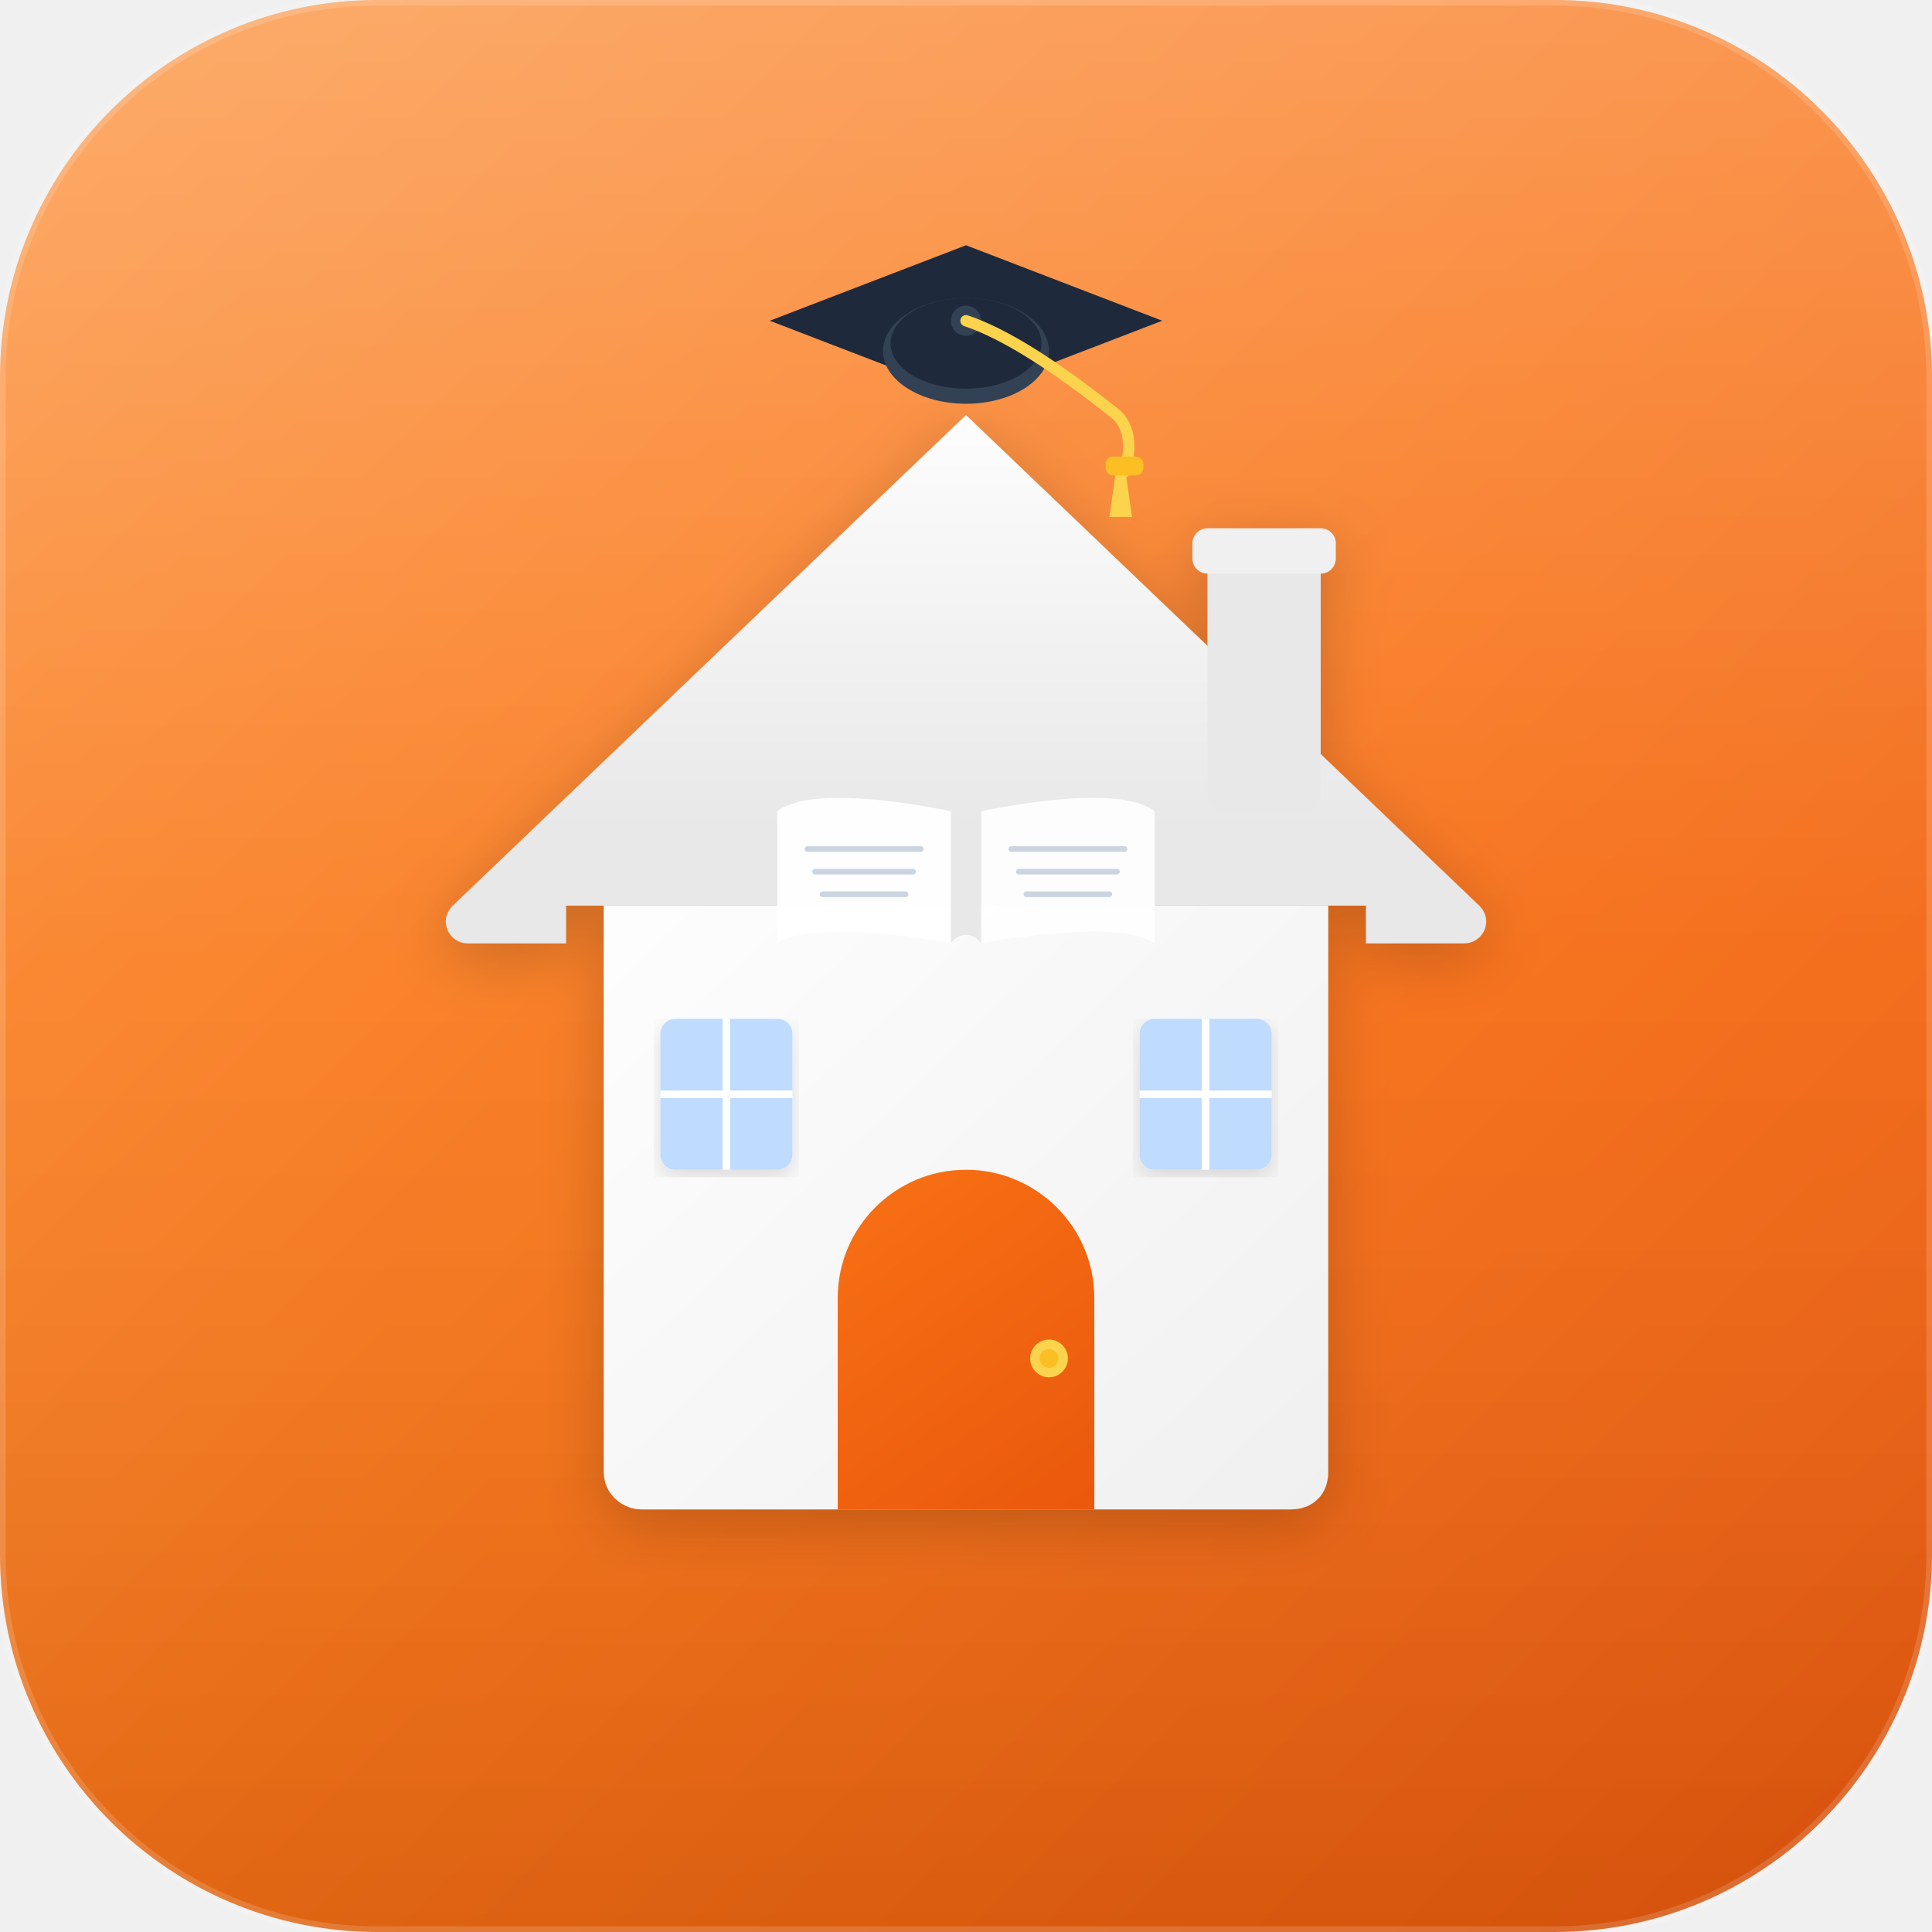
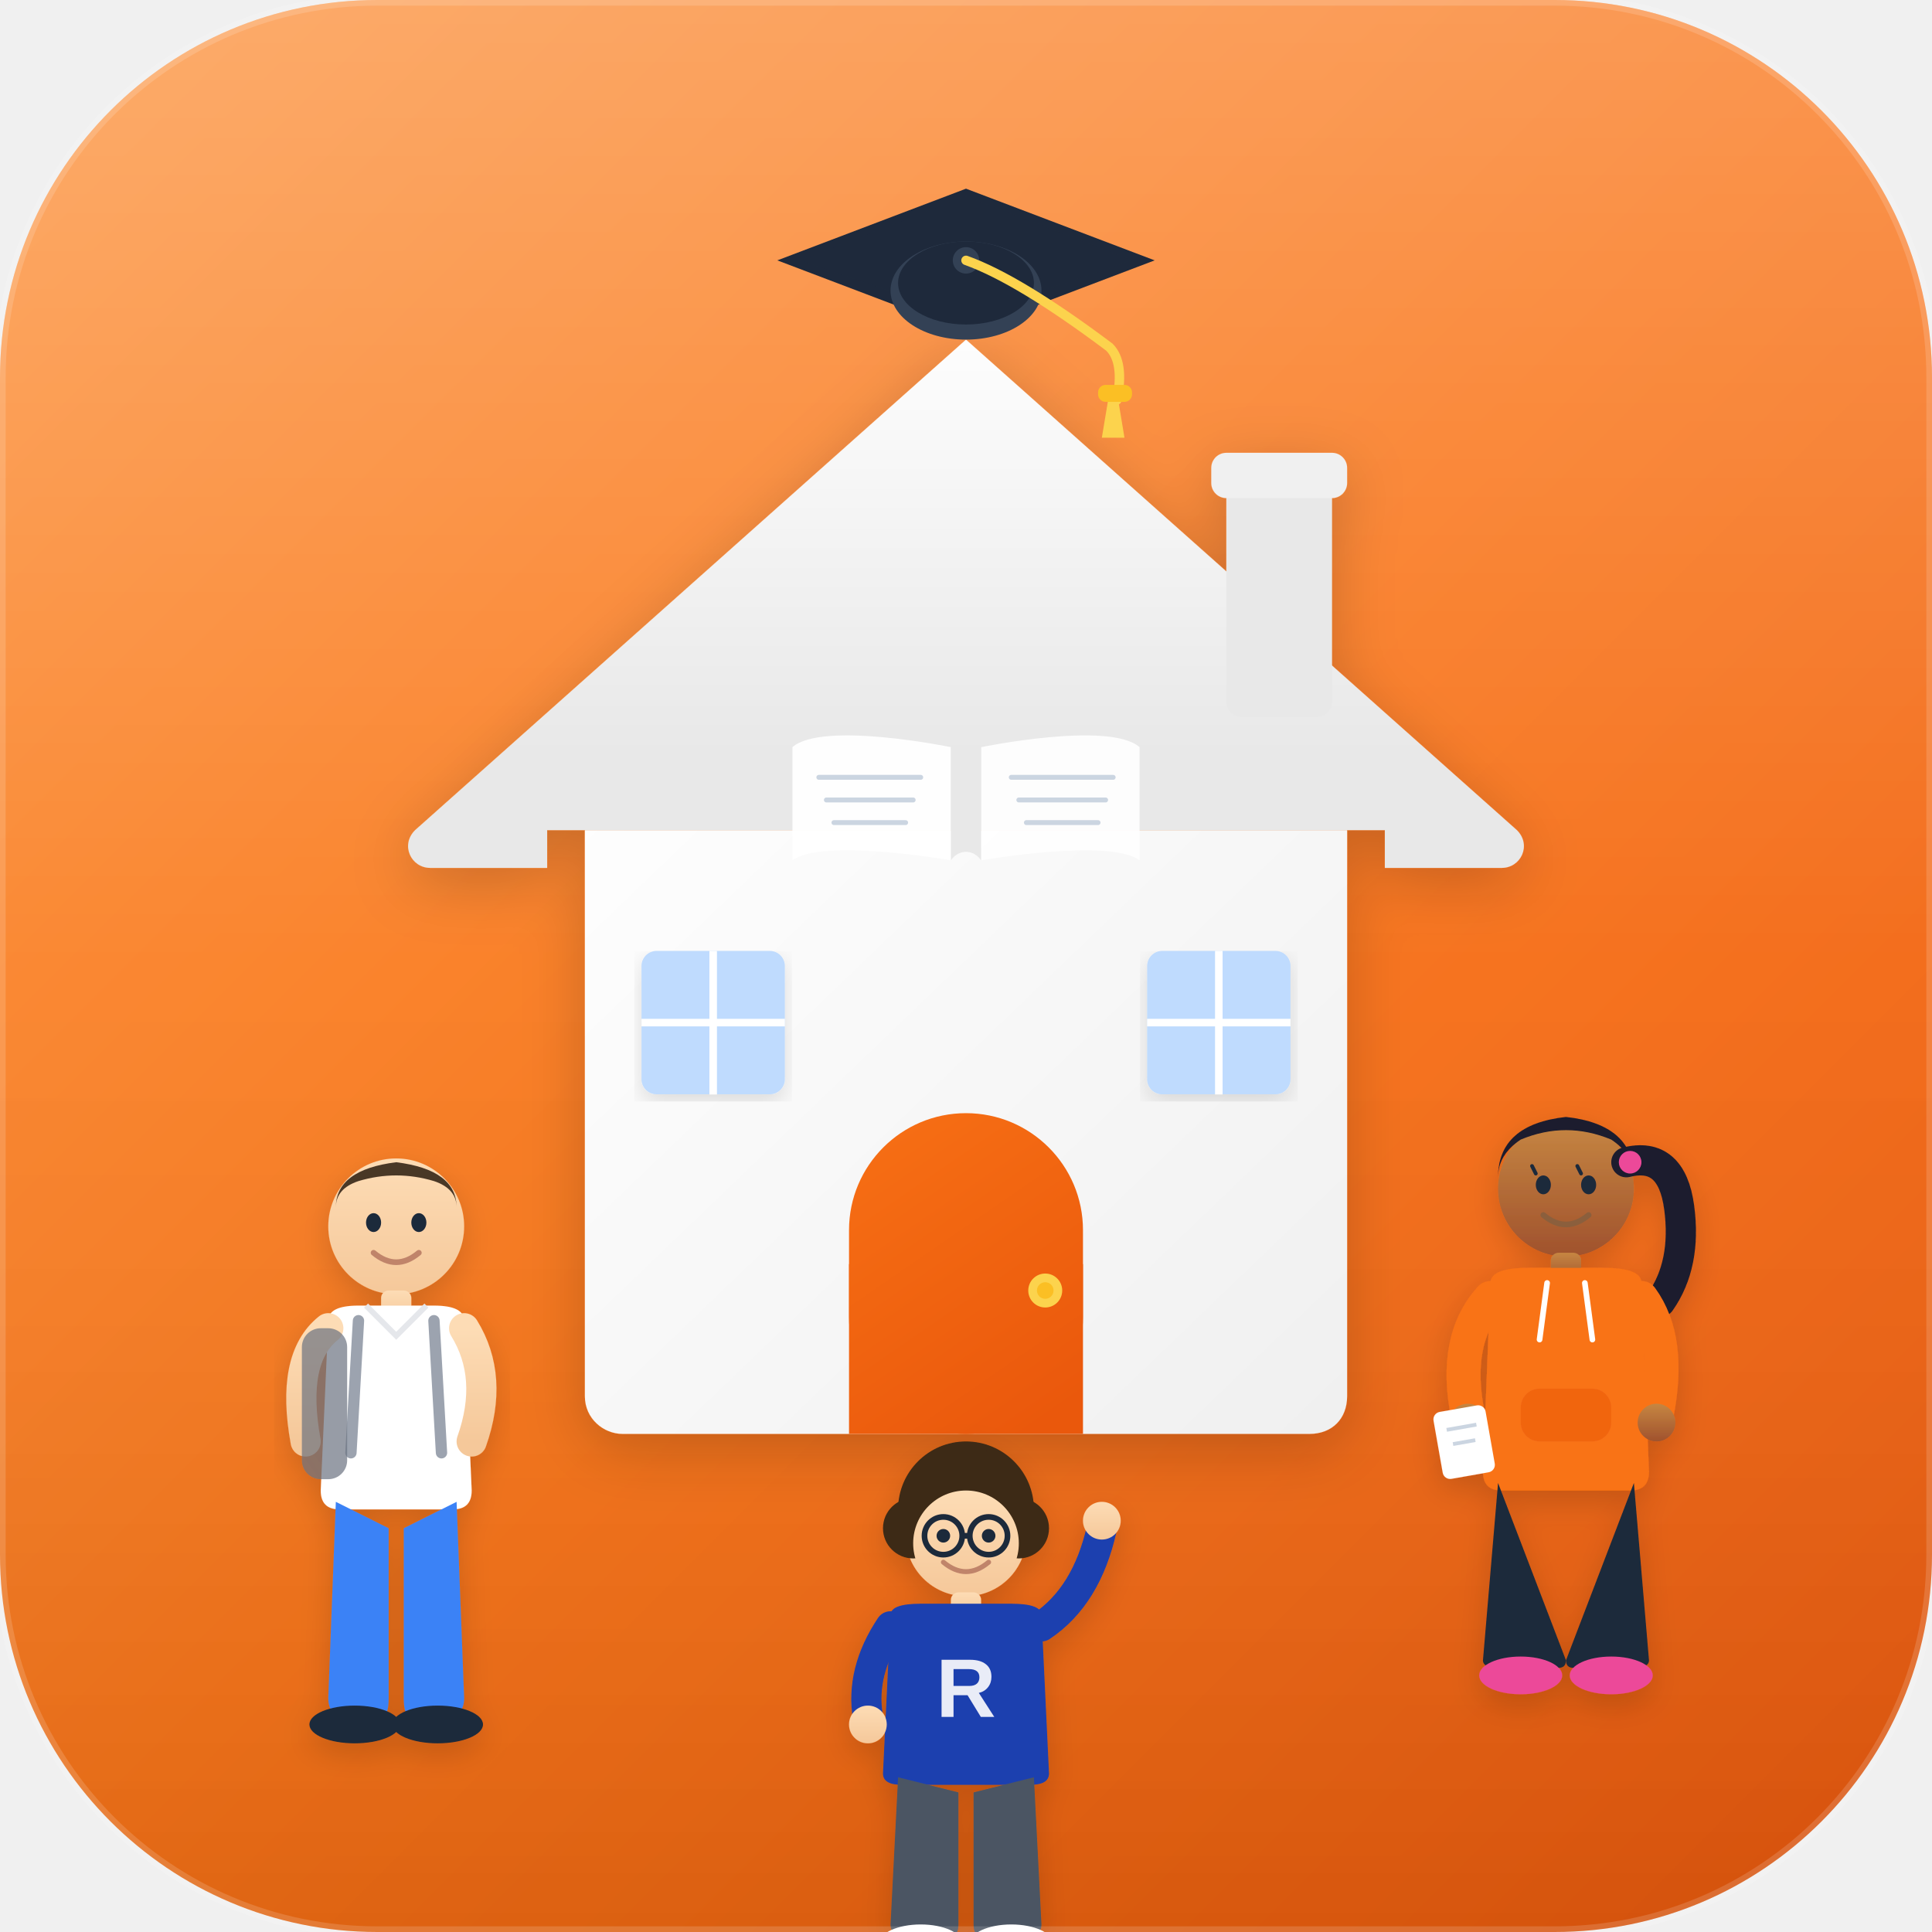
<svg xmlns="http://www.w3.org/2000/svg" viewBox="0 0 512 512" fill="none">
  <defs>
    <linearGradient id="bgGrad" x1="0" y1="0" x2="512" y2="512" gradientUnits="userSpaceOnUse">
      <stop offset="0%" stop-color="#FB923C" />
      <stop offset="50%" stop-color="#F97316" />
      <stop offset="100%" stop-color="#EA580C" />
    </linearGradient>
    <linearGradient id="shine" x1="0" y1="0" x2="0" y2="512" gradientUnits="userSpaceOnUse">
      <stop offset="0%" stop-color="white" stop-opacity="0.25" />
      <stop offset="50%" stop-color="white" stop-opacity="0.05" />
      <stop offset="100%" stop-color="black" stop-opacity="0.1" />
    </linearGradient>
    <filter id="houseShadow" x="-10%" y="-10%" width="130%" height="130%">
      <feDropShadow dx="0" dy="4" stdDeviation="8" flood-color="#00000030" />
    </filter>
    <filter id="innerGlow" x="-5%" y="-5%" width="110%" height="110%">
      <feDropShadow dx="0" dy="2" stdDeviation="3" flood-color="#00000020" />
    </filter>
-     <linearGradient id="houseGrad" x1="160" y1="200" x2="352" y2="400" gradientUnits="userSpaceOnUse">
+     <filter id="studentShadow" x="-15%" y="-10%" width="130%" height="120%">
+       <feDropShadow dx="0" dy="3" stdDeviation="4" flood-color="#00000025" />
+     </filter>
+     <linearGradient id="houseGrad" x1="160" y1="180" x2="352" y2="380" gradientUnits="userSpaceOnUse">
      <stop offset="0%" stop-color="#FFFFFF" />
      <stop offset="100%" stop-color="#F0F0F0" />
    </linearGradient>
-     <linearGradient id="roofGrad" x1="256" y1="100" x2="256" y2="220" gradientUnits="userSpaceOnUse">
+     <linearGradient id="roofGrad" x1="256" y1="80" x2="256" y2="200" gradientUnits="userSpaceOnUse">
      <stop offset="0%" stop-color="#FFFFFF" />
      <stop offset="100%" stop-color="#E8E8E8" />
    </linearGradient>
-     <linearGradient id="capGrad" x1="200" y1="80" x2="312" y2="140" gradientUnits="userSpaceOnUse">
+     <linearGradient id="capGrad" x1="200" y1="60" x2="312" y2="120" gradientUnits="userSpaceOnUse">
      <stop offset="0%" stop-color="#1E293B" />
      <stop offset="100%" stop-color="#0F172A" />
    </linearGradient>
-     <linearGradient id="doorGrad" x1="220" y1="300" x2="292" y2="400" gradientUnits="userSpaceOnUse">
+     <linearGradient id="doorGrad" x1="225" y1="280" x2="287" y2="370" gradientUnits="userSpaceOnUse">
      <stop offset="0%" stop-color="#F97316" />
      <stop offset="100%" stop-color="#EA580C" />
    </linearGradient>
-     <linearGradient id="bookGrad" x1="190" y1="240" x2="322" y2="310" gradientUnits="userSpaceOnUse">
-       <stop offset="0%" stop-color="#F97316" />
-       <stop offset="100%" stop-color="#DC6A0F" />
+     <linearGradient id="skinGrad1" x1="0" y1="0" x2="0" y2="1">
+       <stop offset="0%" stop-color="#FDDCB5" />
+       <stop offset="100%" stop-color="#F5C89A" />
+     </linearGradient>
+     <linearGradient id="skinGrad2" x1="0" y1="0" x2="0" y2="1">
+       <stop offset="0%" stop-color="#C68642" />
+       <stop offset="100%" stop-color="#A0522D" />
    </linearGradient>
    <clipPath id="roundClip">
      <rect x="0" y="0" width="512" height="512" rx="100" />
    </clipPath>
  </defs>
  <g clip-path="url(#roundClip)">
    <rect width="512" height="512" fill="url(#bgGrad)" />
    <rect width="512" height="512" fill="url(#shine)" />
  </g>
  <g filter="url(#houseShadow)">
-     <path d="M160 240 L160 390 C160 396 165 400 170 400 L342 400 C348 400 352 396 352 390 L352 240 Z" fill="url(#houseGrad)" />
-     <path d="M256 110 L120 240 C116 244 119 250 124 250 L150 250 L150 240 L362 240 L362 250 L388 250 C393 250 396 244 392 240 L256 110Z" fill="url(#roofGrad)" />
-     <rect x="320" y="145" width="30" height="70" rx="4" fill="#E8E8E8" />
-     <rect x="316" y="140" width="38" height="12" rx="4" fill="#F0F0F0" />
+     <path d="M155 220 L155 370 C155 376 160 380 165 380 L347 380 C353 380 357 376 357 370 L357 220 Z" fill="url(#houseGrad)" />
+     <path d="M256 90 L110 220 C106 224 109 230 114 230 L145 230 L145 220 L367 220 L367 230 L398 230 C403 230 406 224 402 220 L256 90Z" fill="url(#roofGrad)" />
+     <rect x="325" y="125" width="28" height="65" rx="4" fill="#E8E8E8" />
+     <rect x="321" y="120" width="36" height="12" rx="4" fill="#F0F0F0" />
  </g>
-   <rect x="222" y="310" width="68" height="90" rx="34" fill="url(#doorGrad)" />
-   <rect x="222" y="350" width="68" height="50" fill="url(#doorGrad)" />
-   <circle cx="278" cy="360" r="5" fill="#FCD34D" />
-   <circle cx="278" cy="360" r="2.5" fill="#FBBF24" />
+   <rect x="225" y="295" width="62" height="85" rx="31" fill="url(#doorGrad)" />
+   <rect x="225" y="335" width="62" height="45" fill="url(#doorGrad)" />
+   <circle cx="277" cy="342" r="4.5" fill="#FCD34D" />
+   <circle cx="277" cy="342" r="2.2" fill="#FBBF24" />
  <g filter="url(#innerGlow)">
-     <rect x="175" y="270" width="35" height="40" rx="4" fill="#BFDBFE" />
-     <line x1="192.5" y1="270" x2="192.5" y2="310" stroke="white" stroke-width="2" />
-     <line x1="175" y1="290" x2="210" y2="290" stroke="white" stroke-width="2" />
+     <rect x="170" y="252" width="38" height="38" rx="4" fill="#BFDBFE" />
+     <line x1="189" y1="252" x2="189" y2="290" stroke="white" stroke-width="2" />
+     <line x1="170" y1="271" x2="208" y2="271" stroke="white" stroke-width="2" />
  </g>
  <g filter="url(#innerGlow)">
-     <rect x="302" y="270" width="35" height="40" rx="4" fill="#BFDBFE" />
-     <line x1="319.5" y1="270" x2="319.5" y2="310" stroke="white" stroke-width="2" />
-     <line x1="302" y1="290" x2="337" y2="290" stroke="white" stroke-width="2" />
+     <rect x="304" y="252" width="38" height="38" rx="4" fill="#BFDBFE" />
+     <line x1="323" y1="252" x2="323" y2="290" stroke="white" stroke-width="2" />
+     <line x1="304" y1="271" x2="342" y2="271" stroke="white" stroke-width="2" />
  </g>
-   <g transform="translate(256, 95)">
-     <polygon points="0,-30 -52,-10 0,10 52,-10" fill="url(#capGrad)" />
-     <polygon points="0,-28 -46,-10 0,6 46,-10" fill="#1E293B" opacity="0.8" />
-     <ellipse cx="0" cy="-2" rx="22" ry="14" fill="#334155" />
-     <ellipse cx="0" cy="-4" rx="20" ry="12" fill="#1E293B" />
-     <circle cx="0" cy="-10" r="4" fill="#334155" />
-     <path d="M0,-10 Q15,-5 40,15 Q45,20 42,30" stroke="#FCD34D" stroke-width="3" fill="none" stroke-linecap="round" />
-     <path d="M40,28 L38,42 L42,42 L44,42 L42,28" fill="#FCD34D" />
-     <rect x="37" y="26" width="10" height="5" rx="2" fill="#FBBF24" />
+   <g transform="translate(256, 78)">
+     <polygon points="0,-28 -50,-9 0,10 50,-9" fill="url(#capGrad)" />
+     <polygon points="0,-26 -44,-9 0,6 44,-9" fill="#1E293B" opacity="0.8" />
+     <ellipse cx="0" cy="-1" rx="20" ry="13" fill="#334155" />
+     <ellipse cx="0" cy="-3" rx="18" ry="11" fill="#1E293B" />
+     <circle cx="0" cy="-9" r="3.5" fill="#334155" />
+     <path d="M0,-9 Q14,-4 38,14 Q42,18 40,28" stroke="#FCD34D" stroke-width="2.5" fill="none" stroke-linecap="round" />
+     <path d="M38,26 L36,38 L40,38 L42,38 L40,26" fill="#FCD34D" />
+     <rect x="35" y="24" width="9" height="4.5" rx="2" fill="#FBBF24" />
  </g>
-   <g transform="translate(256, 215)">
-     <path d="M-4,0 C-4,0 -40,-8 -50,0 L-50,35 C-40,28 -4,35 -4,35 Z" fill="white" opacity="0.95" />
-     <path d="M4,0 C4,0 40,-8 50,0 L50,35 C40,28 4,35 4,35 Z" fill="white" opacity="0.9" />
-     <path d="M-4,0 C-2,3 2,3 4,0 L4,35 C2,32 -2,32 -4,35 Z" fill="#E8E8E8" />
-     <line x1="-42" y1="10" x2="-12" y2="10" stroke="#CBD5E1" stroke-width="1.5" stroke-linecap="round" />
-     <line x1="-40" y1="16" x2="-14" y2="16" stroke="#CBD5E1" stroke-width="1.5" stroke-linecap="round" />
-     <line x1="-38" y1="22" x2="-16" y2="22" stroke="#CBD5E1" stroke-width="1.5" stroke-linecap="round" />
-     <line x1="12" y1="10" x2="42" y2="10" stroke="#CBD5E1" stroke-width="1.5" stroke-linecap="round" />
-     <line x1="14" y1="16" x2="40" y2="16" stroke="#CBD5E1" stroke-width="1.5" stroke-linecap="round" />
-     <line x1="16" y1="22" x2="38" y2="22" stroke="#CBD5E1" stroke-width="1.5" stroke-linecap="round" />
+   <g transform="translate(256, 198)">
+     <path d="M-4,0 C-4,0 -38,-7 -46,0 L-46,30 C-38,24 -4,30 -4,30 Z" fill="white" opacity="0.95" />
+     <path d="M4,0 C4,0 38,-7 46,0 L46,30 C38,24 4,30 4,30 Z" fill="white" opacity="0.9" />
+     <path d="M-4,0 C-2,3 2,3 4,0 L4,30 C2,27 -2,27 -4,30 Z" fill="#E8E8E8" />
+     <line x1="-39" y1="8" x2="-12" y2="8" stroke="#CBD5E1" stroke-width="1.3" stroke-linecap="round" />
+     <line x1="-37" y1="14" x2="-14" y2="14" stroke="#CBD5E1" stroke-width="1.3" stroke-linecap="round" />
+     <line x1="-35" y1="20" x2="-16" y2="20" stroke="#CBD5E1" stroke-width="1.3" stroke-linecap="round" />
+     <line x1="12" y1="8" x2="39" y2="8" stroke="#CBD5E1" stroke-width="1.3" stroke-linecap="round" />
+     <line x1="14" y1="14" x2="37" y2="14" stroke="#CBD5E1" stroke-width="1.3" stroke-linecap="round" />
+     <line x1="16" y1="20" x2="35" y2="20" stroke="#CBD5E1" stroke-width="1.3" stroke-linecap="round" />
+   </g>
+   <g filter="url(#studentShadow)" transform="translate(75, 310)">
+     <circle cx="30" cy="15" r="18" fill="url(#skinGrad1)" />
+     <path d="M14,10 Q14,0 30,-2 Q46,0 46,10 Q46,5 40,3 Q30,0 20,3 Q14,5 14,10Z" fill="#4A3728" />
+     <ellipse cx="24" cy="14" rx="2" ry="2.5" fill="#1E293B" />
+     <ellipse cx="36" cy="14" rx="2" ry="2.5" fill="#1E293B" />
+     <path d="M24,22 Q30,27 36,22" stroke="#C0846A" stroke-width="1.5" fill="none" stroke-linecap="round" />
+     <rect x="26" y="32" width="8" height="8" rx="2" fill="url(#skinGrad1)" />
+     <path d="M12,40 Q12,36 20,36 L40,36 Q48,36 48,40 L50,85 Q50,90 45,90 L15,90 Q10,90 10,85 Z" fill="white" />
+     <path d="M22,36 L30,44 L38,36" stroke="#E5E7EB" stroke-width="1.5" fill="none" />
+     <path d="M12,42 Q2,50 6,72" stroke="url(#skinGrad1)" stroke-width="8" fill="none" stroke-linecap="round" />
+     <path d="M48,42 Q56,55 50,72" stroke="url(#skinGrad1)" stroke-width="8" fill="none" stroke-linecap="round" />
+     <path d="M14,88 L12,140 Q12,145 17,145 L26,145 Q28,145 28,140 L28,95" fill="#3B82F6" />
+     <path d="M46,88 L48,140 Q48,145 43,145 L34,145 Q32,145 32,140 L32,95" fill="#3B82F6" />
+     <ellipse cx="19" cy="147" rx="12" ry="5" fill="#1E293B" />
+     <ellipse cx="41" cy="147" rx="12" ry="5" fill="#1E293B" />
+     <path d="M20,40 L18,75" stroke="#9CA3AF" stroke-width="3" stroke-linecap="round" />
+     <path d="M40,40 L42,75" stroke="#9CA3AF" stroke-width="3" stroke-linecap="round" />
+     <rect x="5" y="42" width="12" height="40" rx="5" fill="#6B7280" opacity="0.7" />
+   </g>
+   <g filter="url(#studentShadow)" transform="translate(385, 300)">
+     <circle cx="30" cy="15" r="18" fill="url(#skinGrad2)" />
+     <path d="M12,12 Q12,-2 30,-4 Q48,-2 48,12 Q48,6 42,2 Q30,-3 18,2 Q12,6 12,12Z" fill="#1A1A2E" />
+     <path d="M46,8 Q58,5 60,20 Q62,35 55,45" stroke="#1A1A2E" stroke-width="8" fill="none" stroke-linecap="round" />
+     <circle cx="47" cy="8" r="3" fill="#EC4899" />
+     <ellipse cx="24" cy="14" rx="2" ry="2.5" fill="#1E293B" />
+     <ellipse cx="36" cy="14" rx="2" ry="2.5" fill="#1E293B" />
+     <path d="M22,11 L21,9" stroke="#1E293B" stroke-width="1" stroke-linecap="round" />
+     <path d="M34,11 L33,9" stroke="#1E293B" stroke-width="1" stroke-linecap="round" />
+     <path d="M24,22 Q30,27 36,22" stroke="#8B5E3C" stroke-width="1.5" fill="none" stroke-linecap="round" />
+     <rect x="26" y="32" width="8" height="8" rx="2" fill="url(#skinGrad2)" />
+     <path d="M10,40 Q10,36 20,36 L40,36 Q50,36 50,40 L52,90 Q52,95 47,95 L13,95 Q8,95 8,90 Z" fill="#F97316" />
+     <rect x="18" y="68" width="24" height="14" rx="5" fill="#EA580C" opacity="0.5" />
+     <line x1="25" y1="40" x2="23" y2="55" stroke="white" stroke-width="1.5" stroke-linecap="round" />
+     <line x1="35" y1="40" x2="37" y2="55" stroke="white" stroke-width="1.5" stroke-linecap="round" />
+     <path d="M10,44 Q0,55 4,75" stroke="#F97316" stroke-width="9" fill="none" stroke-linecap="round" />
+     <path d="M50,44 Q58,55 54,75" stroke="#F97316" stroke-width="9" fill="none" stroke-linecap="round" />
+     <circle cx="4" cy="77" r="5" fill="url(#skinGrad2)" />
+     <circle cx="54" cy="77" r="5" fill="url(#skinGrad2)" />
+     <rect x="-4" y="73" width="14" height="18" rx="2" fill="white" transform="rotate(-10, 4, 82)" />
+     <line x1="-1" y1="78" x2="7" y2="78" stroke="#CBD5E1" stroke-width="1" transform="rotate(-10, 4, 82)" />
+     <line x1="0" y1="82" x2="6" y2="82" stroke="#CBD5E1" stroke-width="1" transform="rotate(-10, 4, 82)" />
+     <path d="M12,93 L8,140 Q8,142 12,142 L28,142 Q30,142 30,140 Z" fill="#1E293B" />
+     <path d="M48,93 L52,140 Q52,142 48,142 L32,142 Q30,142 30,140 Z" fill="#1E293B" />
+     <ellipse cx="18" cy="144" rx="11" ry="5" fill="#EC4899" />
+     <ellipse cx="42" cy="144" rx="11" ry="5" fill="#EC4899" />
+   </g>
+   <g filter="url(#studentShadow)" transform="translate(220, 395)">
+     <circle cx="36" cy="12" r="16" fill="url(#skinGrad1)" />
+     <circle cx="36" cy="5" r="18" fill="#3D2914" />
+     <circle cx="22" cy="10" r="8" fill="#3D2914" />
+     <circle cx="50" cy="10" r="8" fill="#3D2914" />
+     <circle cx="36" cy="-2" r="10" fill="#3D2914" />
+     <circle cx="36" cy="14" r="14" fill="url(#skinGrad1)" />
+     <circle cx="30" cy="12" r="5" fill="none" stroke="#1E293B" stroke-width="1.5" />
+     <circle cx="42" cy="12" r="5" fill="none" stroke="#1E293B" stroke-width="1.5" />
+     <line x1="35" y1="12" x2="37" y2="12" stroke="#1E293B" stroke-width="1.5" />
+     <circle cx="30" cy="12" r="1.8" fill="#1E293B" />
+     <circle cx="42" cy="12" r="1.8" fill="#1E293B" />
+     <path d="M30,19 Q36,24 42,19" stroke="#C0846A" stroke-width="1.3" fill="none" stroke-linecap="round" />
+     <rect x="32" y="27" width="8" height="6" rx="2" fill="url(#skinGrad1)" />
+     <path d="M16,33 Q16,30 24,30 L48,30 Q56,30 56,33 L58,75 Q58,78 53,78 L19,78 Q14,78 14,75 Z" fill="#1E40AF" />
+     <text x="36" y="60" text-anchor="middle" font-family="Arial, sans-serif" font-weight="bold" font-size="22" fill="white" opacity="0.9">R</text>
+     <path d="M56,36 Q68,28 72,10" stroke="#1E40AF" stroke-width="8" fill="none" stroke-linecap="round" />
+     <circle cx="72" cy="8" r="5" fill="url(#skinGrad1)" />
+     <path d="M16,36 Q8,48 10,60" stroke="#1E40AF" stroke-width="8" fill="none" stroke-linecap="round" />
+     <circle cx="10" cy="62" r="5" fill="url(#skinGrad1)" />
+     <path d="M18,76 L16,115 Q16,118 20,118 L32,118 Q34,118 34,115 L34,80" fill="#4B5563" />
+     <path d="M54,76 L56,115 Q56,118 52,118 L40,118 Q38,118 38,115 L38,80" fill="#4B5563" />
+     <ellipse cx="24" cy="120" rx="11" ry="5" fill="white" />
+     <ellipse cx="48" cy="120" rx="11" ry="5" fill="white" />
+     <path d="M15,120 Q15,117 24,117 Q33,117 33,120" fill="#F97316" />
+     <path d="M39,120 Q39,117 48,117 Q57,117 57,120" fill="#F97316" />
  </g>
  <rect x="0" y="0" width="512" height="512" rx="100" fill="none" stroke="white" stroke-opacity="0.15" stroke-width="3" />
</svg>
